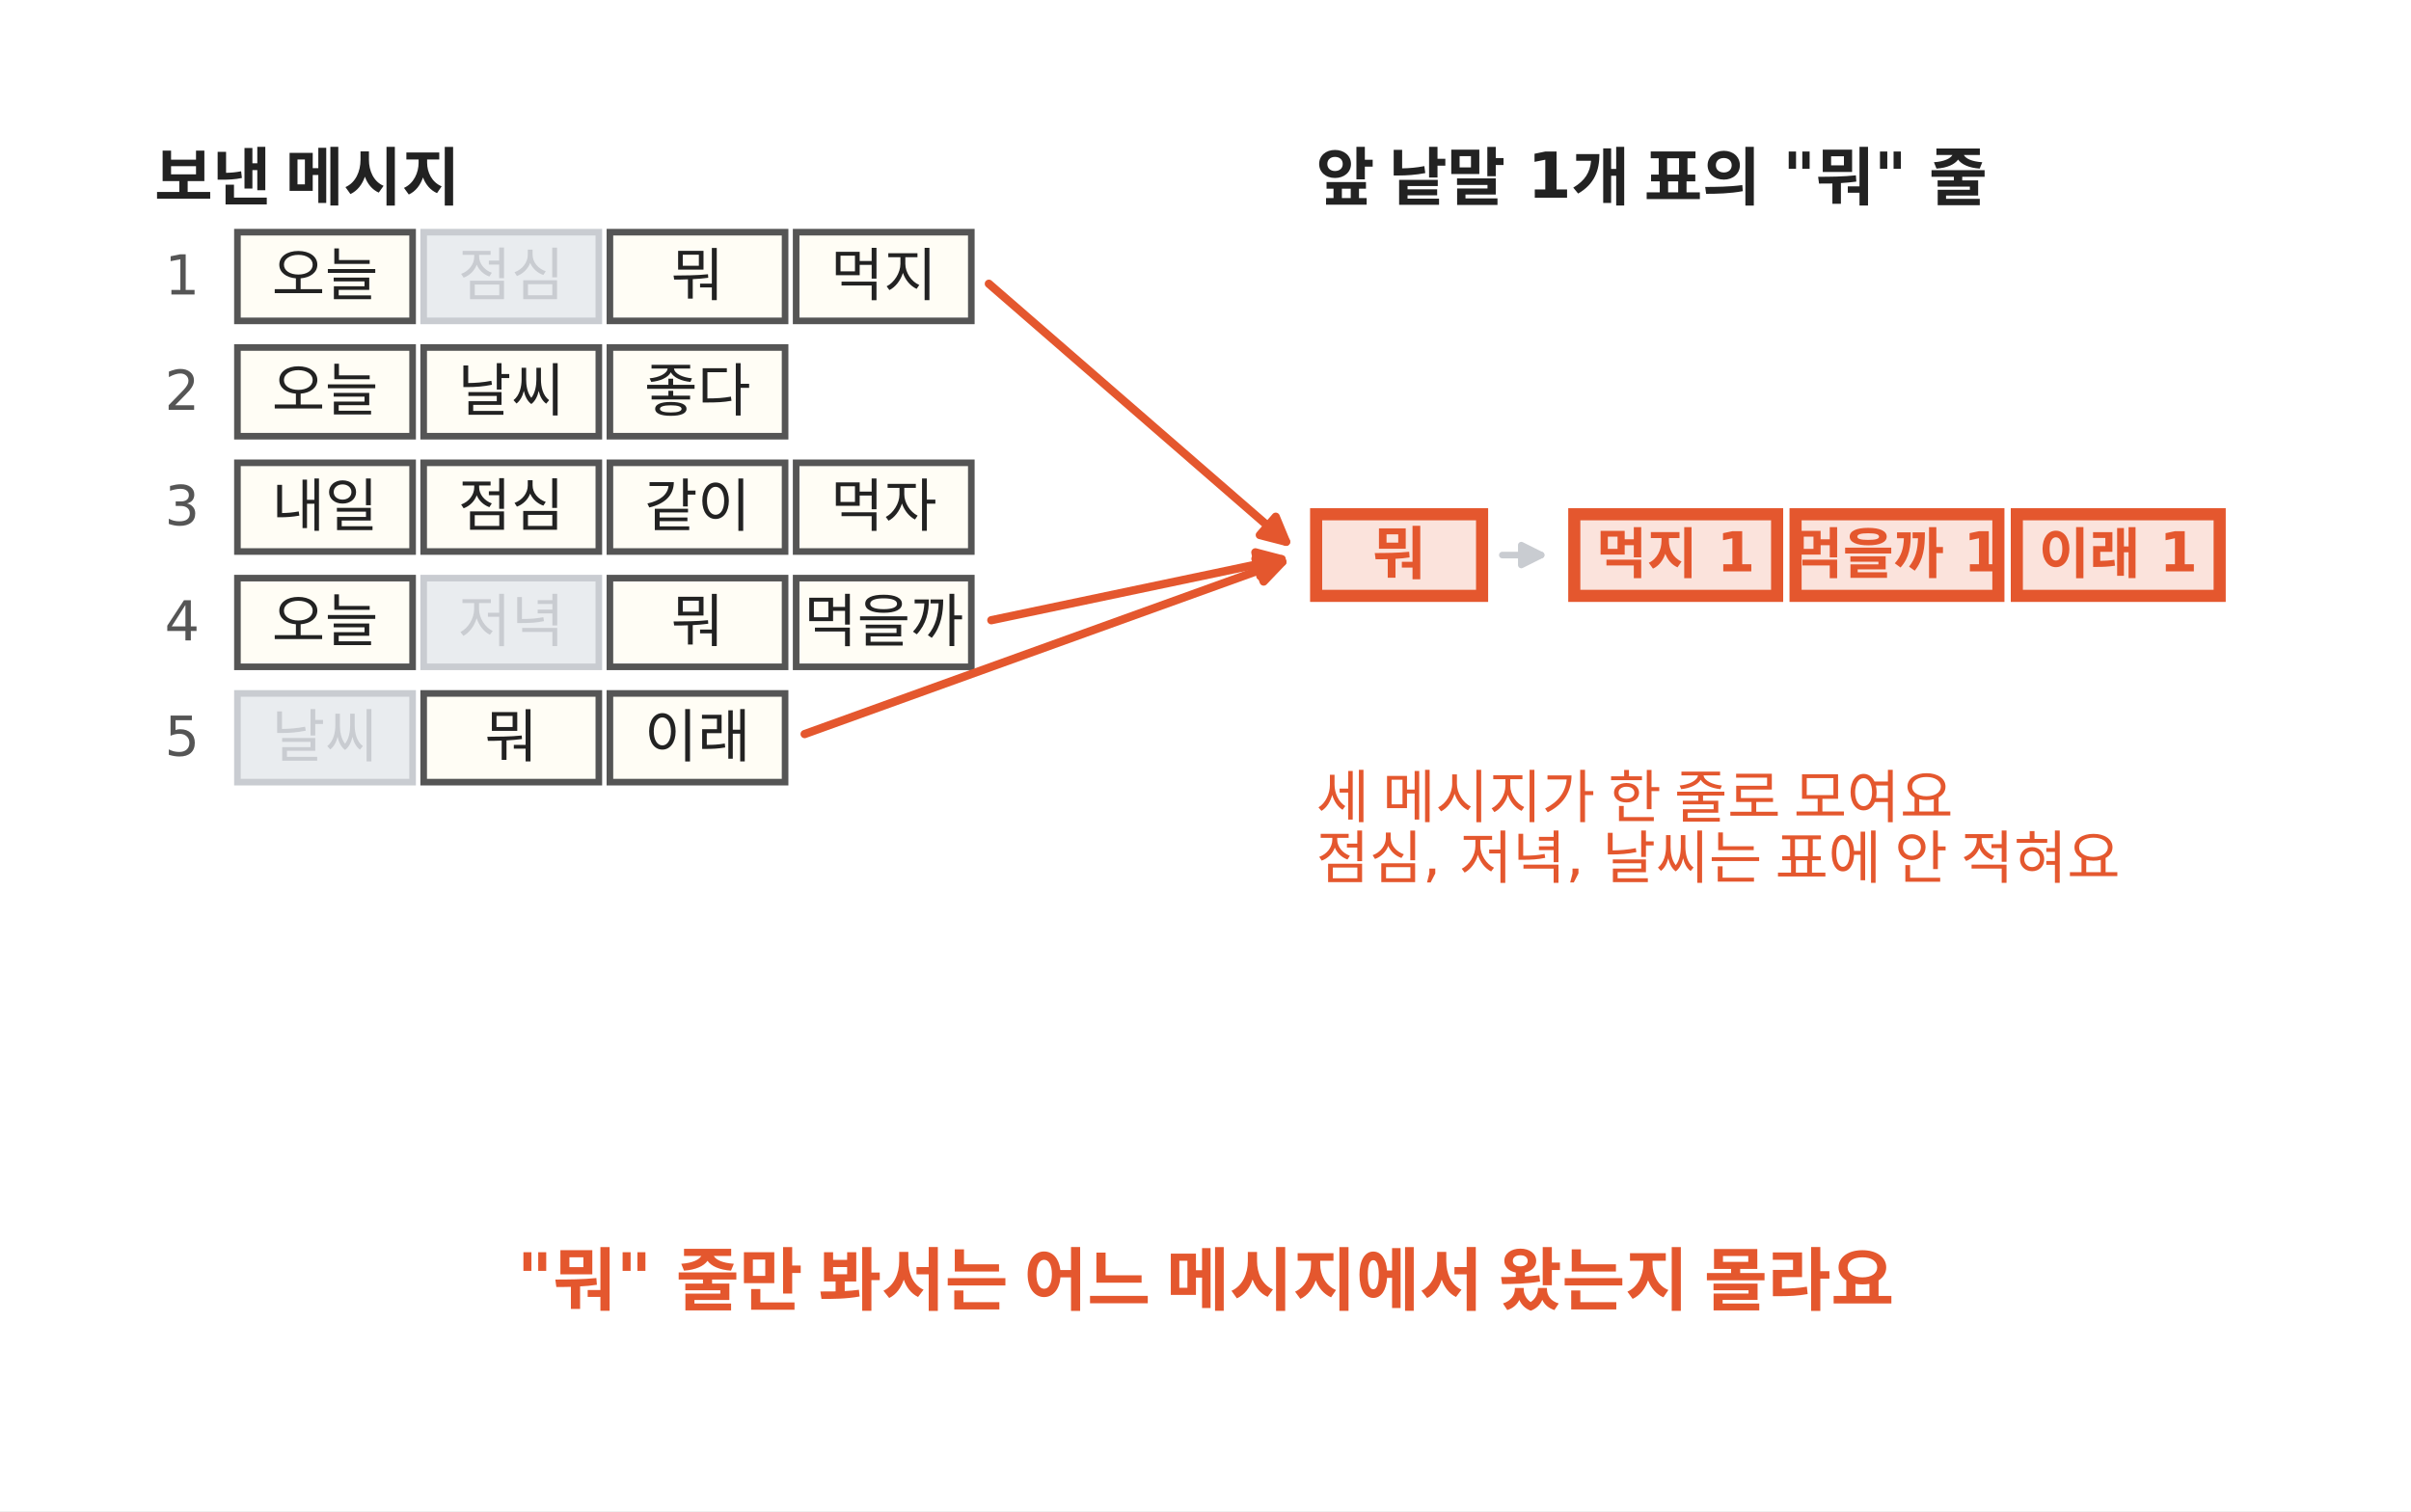
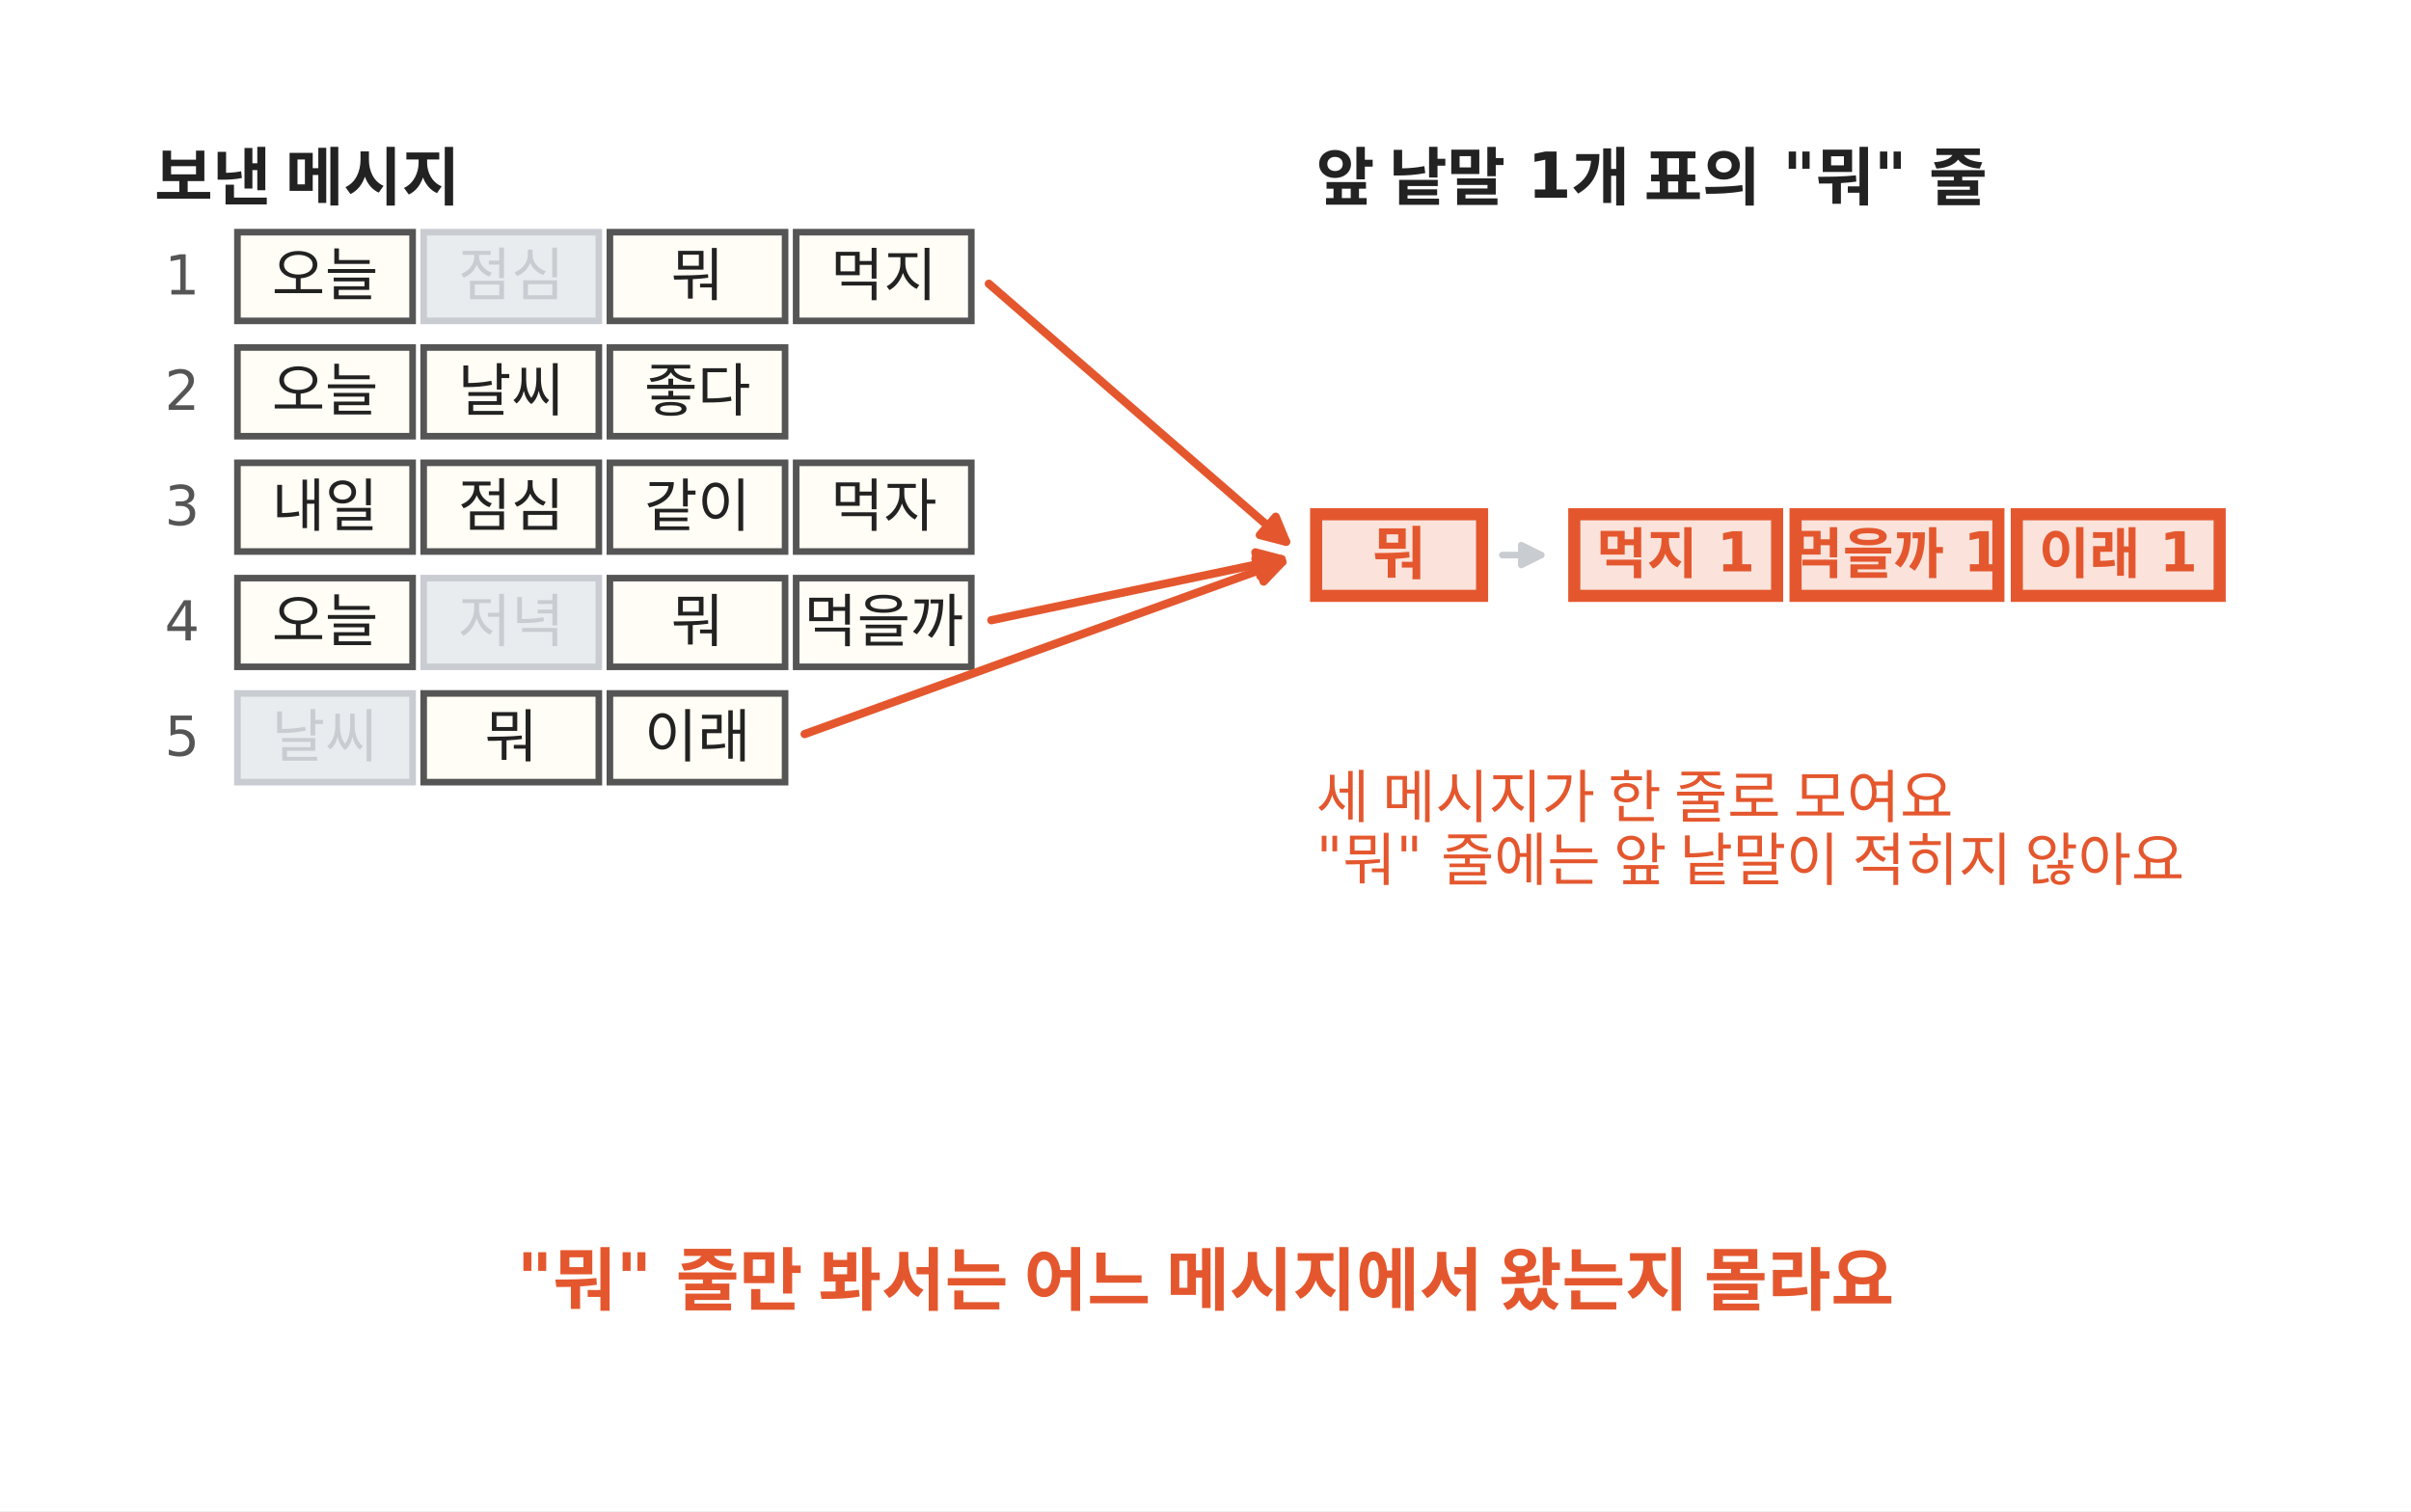
<svg xmlns="http://www.w3.org/2000/svg" width="437.76pt" height="274.392pt" viewBox="0 0 437.76 274.392" version="1.1">
  <defs>
    <style type="text/css">*{stroke-linejoin: round; stroke-linecap: butt}</style>
  </defs>
  <g id="figure_1">
    <g id="patch_1">
      <path d="M 0 274.392  L 437.76 274.392  L 437.76 0  L 0 0  z " style="fill: #ffffff" />
    </g>
    <g id="axes_1">
      <g id="patch_2">
-         <path d="M 18 256.392  L 419.76 256.392  L 419.76 18  L 18 18  L 18 256.392  z " clip-path="url(#p12189860d4)" style="fill: none" />
+         <path d="M 18 256.392  L 419.76 256.392  L 419.76 18  L 18 18  L 18 256.392  z " clip-path="url(#p87f657944b)" style="fill: none" />
      </g>
      <g id="patch_3">
-         <path d="M 43.11 58.269  L 74.916 58.269  L 74.916 42.161  L 43.11 42.161  z " clip-path="url(#p12189860d4)" style="fill: #fffdf5; stroke: #555555; stroke-width: 1.2; stroke-linejoin: miter" />
+         <path d="M 43.11 58.269  L 74.916 58.269  L 74.916 42.161  L 43.11 42.161  z " clip-path="url(#p87f657944b)" style="fill: #fffdf5; stroke: #555555; stroke-width: 1.2; stroke-linejoin: miter" />
      </g>
      <g id="patch_4">
-         <path d="M 76.925 58.269  L 108.731 58.269  L 108.731 42.161  L 76.925 42.161  z " clip-path="url(#p12189860d4)" style="fill: #e9ecef; stroke: #c9ccd1; stroke-width: 1.2; stroke-linejoin: miter" />
+         <path d="M 76.925 58.269  L 108.731 58.269  L 108.731 42.161  L 76.925 42.161  z " clip-path="url(#p87f657944b)" style="fill: #e9ecef; stroke: #c9ccd1; stroke-width: 1.2; stroke-linejoin: miter" />
      </g>
      <g id="patch_5">
-         <path d="M 110.74 58.269  L 142.546 58.269  L 142.546 42.161  L 110.74 42.161  z " clip-path="url(#p12189860d4)" style="fill: #fffdf5; stroke: #555555; stroke-width: 1.2; stroke-linejoin: miter" />
+         <path d="M 110.74 58.269  L 142.546 58.269  L 142.546 42.161  L 110.74 42.161  z " clip-path="url(#p87f657944b)" style="fill: #fffdf5; stroke: #555555; stroke-width: 1.2; stroke-linejoin: miter" />
      </g>
      <g id="patch_6">
-         <path d="M 144.554 58.269  L 176.36 58.269  L 176.36 42.161  L 144.554 42.161  z " clip-path="url(#p12189860d4)" style="fill: #fffdf5; stroke: #555555; stroke-width: 1.2; stroke-linejoin: miter" />
+         <path d="M 144.554 58.269  L 176.36 58.269  L 176.36 42.161  L 144.554 42.161  z " clip-path="url(#p87f657944b)" style="fill: #fffdf5; stroke: #555555; stroke-width: 1.2; stroke-linejoin: miter" />
      </g>
      <g id="patch_7">
-         <path d="M 43.11 79.209  L 74.916 79.209  L 74.916 63.101  L 43.11 63.101  z " clip-path="url(#p12189860d4)" style="fill: #fffdf5; stroke: #555555; stroke-width: 1.2; stroke-linejoin: miter" />
+         <path d="M 43.11 79.209  L 74.916 79.209  L 74.916 63.101  L 43.11 63.101  z " clip-path="url(#p87f657944b)" style="fill: #fffdf5; stroke: #555555; stroke-width: 1.2; stroke-linejoin: miter" />
      </g>
      <g id="patch_8">
-         <path d="M 76.925 79.209  L 108.731 79.209  L 108.731 63.101  L 76.925 63.101  z " clip-path="url(#p12189860d4)" style="fill: #fffdf5; stroke: #555555; stroke-width: 1.2; stroke-linejoin: miter" />
+         <path d="M 76.925 79.209  L 108.731 79.209  L 108.731 63.101  L 76.925 63.101  z " clip-path="url(#p87f657944b)" style="fill: #fffdf5; stroke: #555555; stroke-width: 1.2; stroke-linejoin: miter" />
      </g>
      <g id="patch_9">
-         <path d="M 110.74 79.209  L 142.546 79.209  L 142.546 63.101  L 110.74 63.101  z " clip-path="url(#p12189860d4)" style="fill: #fffdf5; stroke: #555555; stroke-width: 1.2; stroke-linejoin: miter" />
+         <path d="M 110.74 79.209  L 142.546 79.209  L 142.546 63.101  L 110.74 63.101  z " clip-path="url(#p87f657944b)" style="fill: #fffdf5; stroke: #555555; stroke-width: 1.2; stroke-linejoin: miter" />
      </g>
      <g id="patch_10">
-         <path d="M 43.11 100.149  L 74.916 100.149  L 74.916 84.041  L 43.11 84.041  z " clip-path="url(#p12189860d4)" style="fill: #fffdf5; stroke: #555555; stroke-width: 1.2; stroke-linejoin: miter" />
+         <path d="M 43.11 100.149  L 74.916 100.149  L 74.916 84.041  L 43.11 84.041  z " clip-path="url(#p87f657944b)" style="fill: #fffdf5; stroke: #555555; stroke-width: 1.2; stroke-linejoin: miter" />
      </g>
      <g id="patch_11">
-         <path d="M 76.925 100.149  L 108.731 100.149  L 108.731 84.041  L 76.925 84.041  z " clip-path="url(#p12189860d4)" style="fill: #fffdf5; stroke: #555555; stroke-width: 1.2; stroke-linejoin: miter" />
+         <path d="M 76.925 100.149  L 108.731 100.149  L 108.731 84.041  L 76.925 84.041  z " clip-path="url(#p87f657944b)" style="fill: #fffdf5; stroke: #555555; stroke-width: 1.2; stroke-linejoin: miter" />
      </g>
      <g id="patch_12">
-         <path d="M 110.74 100.149  L 142.546 100.149  L 142.546 84.041  L 110.74 84.041  z " clip-path="url(#p12189860d4)" style="fill: #fffdf5; stroke: #555555; stroke-width: 1.2; stroke-linejoin: miter" />
+         <path d="M 110.74 100.149  L 142.546 100.149  L 142.546 84.041  L 110.74 84.041  z " clip-path="url(#p87f657944b)" style="fill: #fffdf5; stroke: #555555; stroke-width: 1.2; stroke-linejoin: miter" />
      </g>
      <g id="patch_13">
-         <path d="M 144.554 100.149  L 176.36 100.149  L 176.36 84.041  L 144.554 84.041  z " clip-path="url(#p12189860d4)" style="fill: #fffdf5; stroke: #555555; stroke-width: 1.2; stroke-linejoin: miter" />
+         <path d="M 144.554 100.149  L 176.36 100.149  L 176.36 84.041  L 144.554 84.041  z " clip-path="url(#p87f657944b)" style="fill: #fffdf5; stroke: #555555; stroke-width: 1.2; stroke-linejoin: miter" />
      </g>
      <g id="patch_14">
-         <path d="M 43.11 121.088  L 74.916 121.088  L 74.916 104.981  L 43.11 104.981  z " clip-path="url(#p12189860d4)" style="fill: #fffdf5; stroke: #555555; stroke-width: 1.2; stroke-linejoin: miter" />
+         <path d="M 43.11 121.088  L 74.916 121.088  L 74.916 104.981  L 43.11 104.981  z " clip-path="url(#p87f657944b)" style="fill: #fffdf5; stroke: #555555; stroke-width: 1.2; stroke-linejoin: miter" />
      </g>
      <g id="patch_15">
-         <path d="M 76.925 121.088  L 108.731 121.088  L 108.731 104.981  L 76.925 104.981  z " clip-path="url(#p12189860d4)" style="fill: #e9ecef; stroke: #c9ccd1; stroke-width: 1.2; stroke-linejoin: miter" />
+         <path d="M 76.925 121.088  L 108.731 121.088  L 108.731 104.981  L 76.925 104.981  z " clip-path="url(#p87f657944b)" style="fill: #e9ecef; stroke: #c9ccd1; stroke-width: 1.2; stroke-linejoin: miter" />
      </g>
      <g id="patch_16">
-         <path d="M 110.74 121.088  L 142.546 121.088  L 142.546 104.981  L 110.74 104.981  z " clip-path="url(#p12189860d4)" style="fill: #fffdf5; stroke: #555555; stroke-width: 1.2; stroke-linejoin: miter" />
+         <path d="M 110.74 121.088  L 142.546 121.088  L 142.546 104.981  L 110.74 104.981  z " clip-path="url(#p87f657944b)" style="fill: #fffdf5; stroke: #555555; stroke-width: 1.2; stroke-linejoin: miter" />
      </g>
      <g id="patch_17">
-         <path d="M 144.554 121.088  L 176.36 121.088  L 176.36 104.981  L 144.554 104.981  z " clip-path="url(#p12189860d4)" style="fill: #fffdf5; stroke: #555555; stroke-width: 1.2; stroke-linejoin: miter" />
+         <path d="M 144.554 121.088  L 176.36 121.088  L 176.36 104.981  L 144.554 104.981  z " clip-path="url(#p87f657944b)" style="fill: #fffdf5; stroke: #555555; stroke-width: 1.2; stroke-linejoin: miter" />
      </g>
      <g id="patch_18">
-         <path d="M 43.11 142.028  L 74.916 142.028  L 74.916 125.921  L 43.11 125.921  z " clip-path="url(#p12189860d4)" style="fill: #e9ecef; stroke: #c9ccd1; stroke-width: 1.2; stroke-linejoin: miter" />
+         <path d="M 43.11 142.028  L 74.916 142.028  L 74.916 125.921  L 43.11 125.921  z " clip-path="url(#p87f657944b)" style="fill: #e9ecef; stroke: #c9ccd1; stroke-width: 1.2; stroke-linejoin: miter" />
      </g>
      <g id="patch_19">
-         <path d="M 76.925 142.028  L 108.731 142.028  L 108.731 125.921  L 76.925 125.921  z " clip-path="url(#p12189860d4)" style="fill: #fffdf5; stroke: #555555; stroke-width: 1.2; stroke-linejoin: miter" />
+         <path d="M 76.925 142.028  L 108.731 142.028  L 108.731 125.921  L 76.925 125.921  z " clip-path="url(#p87f657944b)" style="fill: #fffdf5; stroke: #555555; stroke-width: 1.2; stroke-linejoin: miter" />
      </g>
      <g id="patch_20">
-         <path d="M 110.74 142.028  L 142.546 142.028  L 142.546 125.921  L 110.74 125.921  z " clip-path="url(#p12189860d4)" style="fill: #fffdf5; stroke: #555555; stroke-width: 1.2; stroke-linejoin: miter" />
+         <path d="M 110.74 142.028  L 142.546 142.028  L 142.546 125.921  L 110.74 125.921  z " clip-path="url(#p87f657944b)" style="fill: #fffdf5; stroke: #555555; stroke-width: 1.2; stroke-linejoin: miter" />
      </g>
      <g id="patch_21">
-         <path d="M 179.546 51.527  Q 207.161 75.503 233.51 98.379  " clip-path="url(#p12189860d4)" style="fill: none; stroke: #e4572e; stroke-width: 1.5; stroke-linecap: round" />
-         <path d="M 231.63 93.834  L 233.51 98.379  L 228.745 97.156  z " clip-path="url(#p12189860d4)" style="fill: #e4572e; stroke: #e4572e; stroke-width: 1.5; stroke-linecap: round" />
+         <path d="M 179.546 51.527  Q 207.161 75.503 233.51 98.379  " clip-path="url(#p87f657944b)" style="fill: none; stroke: #e4572e; stroke-width: 1.5; stroke-linecap: round" />
+         <path d="M 231.63 93.834  L 233.51 98.379  L 228.745 97.156  z " clip-path="url(#p87f657944b)" style="fill: #e4572e; stroke: #e4572e; stroke-width: 1.5; stroke-linecap: round" />
      </g>
      <g id="patch_22">
-         <path d="M 179.994 112.623  Q 207.164 106.913 232.693 101.549  " clip-path="url(#p12189860d4)" style="fill: none; stroke: #e4572e; stroke-width: 1.5; stroke-linecap: round" />
-         <path d="M 227.935 100.301  L 232.693 101.549  L 228.84 104.606  z " clip-path="url(#p12189860d4)" style="fill: #e4572e; stroke: #e4572e; stroke-width: 1.5; stroke-linecap: round" />
+         <path d="M 179.994 112.623  Q 207.164 106.913 232.693 101.549  " clip-path="url(#p87f657944b)" style="fill: none; stroke: #e4572e; stroke-width: 1.5; stroke-linecap: round" />
+         <path d="M 227.935 100.301  L 232.693 101.549  L 228.84 104.606  z " clip-path="url(#p87f657944b)" style="fill: #e4572e; stroke: #e4572e; stroke-width: 1.5; stroke-linecap: round" />
      </g>
      <g id="patch_23">
-         <path d="M 146.099 133.297  Q 190.255 117.384 232.832 102.039  " clip-path="url(#p12189860d4)" style="fill: none; stroke: #e4572e; stroke-width: 1.5; stroke-linecap: round" />
-         <path d="M 227.947 101.461  L 232.832 102.039  L 229.439 105.601  z " clip-path="url(#p12189860d4)" style="fill: #e4572e; stroke: #e4572e; stroke-width: 1.5; stroke-linecap: round" />
+         <path d="M 146.099 133.297  Q 190.255 117.384 232.832 102.039  " clip-path="url(#p87f657944b)" style="fill: none; stroke: #e4572e; stroke-width: 1.5; stroke-linecap: round" />
+         <path d="M 227.947 101.461  L 232.832 102.039  L 229.439 105.601  z " clip-path="url(#p87f657944b)" style="fill: #e4572e; stroke: #e4572e; stroke-width: 1.5; stroke-linecap: round" />
      </g>
      <g id="patch_24">
-         <path d="M 238.968 108.202  L 269.1 108.202  L 269.1 93.383  L 238.968 93.383  z " clip-path="url(#p12189860d4)" style="fill: #fbe3dc; stroke: #e4572e; stroke-width: 2.2; stroke-linejoin: miter" />
+         <path d="M 238.968 108.202  L 269.1 108.202  L 269.1 93.383  L 238.968 93.383  z " clip-path="url(#p87f657944b)" style="fill: #fbe3dc; stroke: #e4572e; stroke-width: 2.2; stroke-linejoin: miter" />
      </g>
      <g id="patch_25">
-         <path d="M 272.773 100.793  Q 276.967 100.793 279.819 100.793  " clip-path="url(#p12189860d4)" style="fill: none; stroke: #c9ccd1; stroke-width: 1.2; stroke-linecap: round" />
-         <path d="M 276.219 98.993  L 279.819 100.793  L 276.219 102.593  z " clip-path="url(#p12189860d4)" style="fill: #c9ccd1; stroke: #c9ccd1; stroke-width: 1.2; stroke-linecap: round" />
+         <path d="M 272.773 100.793  Q 276.967 100.793 279.819 100.793  " clip-path="url(#p87f657944b)" style="fill: none; stroke: #c9ccd1; stroke-width: 1.2; stroke-linecap: round" />
+         <path d="M 276.219 98.993  L 279.819 100.793  L 276.219 102.593  z " clip-path="url(#p87f657944b)" style="fill: #c9ccd1; stroke: #c9ccd1; stroke-width: 1.2; stroke-linecap: round" />
      </g>
      <g id="patch_26">
-         <path d="M 285.84 108.202  L 322.668 108.202  L 322.668 93.383  L 285.84 93.383  z " clip-path="url(#p12189860d4)" style="fill: #fbe3dc; stroke: #e4572e; stroke-width: 2.2; stroke-linejoin: miter" />
+         <path d="M 285.84 108.202  L 322.668 108.202  L 322.668 93.383  L 285.84 93.383  z " clip-path="url(#p87f657944b)" style="fill: #fbe3dc; stroke: #e4572e; stroke-width: 2.2; stroke-linejoin: miter" />
      </g>
      <g id="patch_27">
-         <path d="M 326.016 108.202  L 362.844 108.202  L 362.844 93.383  L 326.016 93.383  z " clip-path="url(#p12189860d4)" style="fill: #fbe3dc; stroke: #e4572e; stroke-width: 2.2; stroke-linejoin: miter" />
+         <path d="M 326.016 108.202  L 362.844 108.202  L 362.844 93.383  L 326.016 93.383  z " clip-path="url(#p87f657944b)" style="fill: #fbe3dc; stroke: #e4572e; stroke-width: 2.2; stroke-linejoin: miter" />
      </g>
      <g id="patch_28">
-         <path d="M 366.192 108.202  L 403.02 108.202  L 403.02 93.383  L 366.192 93.383  z " clip-path="url(#p12189860d4)" style="fill: #fbe3dc; stroke: #e4572e; stroke-width: 2.2; stroke-linejoin: miter" />
+         <path d="M 366.192 108.202  L 403.02 108.202  L 403.02 93.383  L 366.192 93.383  z " clip-path="url(#p87f657944b)" style="fill: #fbe3dc; stroke: #e4572e; stroke-width: 2.2; stroke-linejoin: miter" />
      </g>
      <g id="text_1">
        <text style="fill: #222222; font: 700 11.5px 'Apple SD Gothic Neo', 'Noto Sans KR', 'Malgun Gothic', 'DejaVu Sans', 'Bitstream Vera Sans', 'Computer Modern Sans Serif', 'Lucida Grande', 'Verdana', 'Geneva', 'Lucid', 'Arial', 'Helvetica', 'Avant Garde', sans-serif; text-anchor: start" x="28.044" y="36.304" transform="rotate(-0 28.044 36.30439)">보낸 메시지</text>
      </g>
      <g id="text_2">
        <text style="fill: #222222; font: 700 11.5px 'Apple SD Gothic Neo', 'Noto Sans KR', 'Malgun Gothic', 'DejaVu Sans', 'Bitstream Vera Sans', 'Computer Modern Sans Serif', 'Lucida Grande', 'Verdana', 'Geneva', 'Lucid', 'Arial', 'Helvetica', 'Avant Garde', sans-serif; text-anchor: start" x="238.968" y="36.304" transform="rotate(-0 238.968 36.30439)">앞 낱말 1개 표의 "뭐" 줄</text>
      </g>
      <g id="text_3">
        <text style="fill: #555555; font: 10px 'Apple SD Gothic Neo', 'Noto Sans KR', 'Malgun Gothic', 'DejaVu Sans', 'Bitstream Vera Sans', 'Computer Modern Sans Serif', 'Lucida Grande', 'Verdana', 'Geneva', 'Lucid', 'Arial', 'Helvetica', 'Avant Garde', sans-serif; text-anchor: middle" x="33.066" y="53.475" transform="rotate(-0 33.066 53.47529)">1</text>
      </g>
      <g id="text_4">
        <text style="fill: #222222; font: 10.5px 'Apple SD Gothic Neo', 'Noto Sans KR', 'Malgun Gothic', 'DejaVu Sans', 'Bitstream Vera Sans', 'Computer Modern Sans Serif', 'Lucida Grande', 'Verdana', 'Geneva', 'Lucid', 'Arial', 'Helvetica', 'Avant Garde', sans-serif; text-anchor: middle" x="59.013" y="53.638" transform="rotate(-0 59.013 53.6383)">오늘</text>
      </g>
      <g id="text_5">
        <text style="fill: #c9ccd1; font: 10.5px 'Apple SD Gothic Neo', 'Noto Sans KR', 'Malgun Gothic', 'DejaVu Sans', 'Bitstream Vera Sans', 'Computer Modern Sans Serif', 'Lucida Grande', 'Verdana', 'Geneva', 'Lucid', 'Arial', 'Helvetica', 'Avant Garde', sans-serif; text-anchor: middle" x="92.828" y="53.638" transform="rotate(-0 92.8278 53.6383)">점심</text>
      </g>
      <g id="text_6">
        <text style="fill: #222222; font: 10.5px 'Apple SD Gothic Neo', 'Noto Sans KR', 'Malgun Gothic', 'DejaVu Sans', 'Bitstream Vera Sans', 'Computer Modern Sans Serif', 'Lucida Grande', 'Verdana', 'Geneva', 'Lucid', 'Arial', 'Helvetica', 'Avant Garde', sans-serif; text-anchor: middle" x="126.643" y="53.692" transform="rotate(-0 126.6426 53.69162)">뭐</text>
      </g>
      <g id="text_7">
        <text style="fill: #222222; font: 10.5px 'Apple SD Gothic Neo', 'Noto Sans KR', 'Malgun Gothic', 'DejaVu Sans', 'Bitstream Vera Sans', 'Computer Modern Sans Serif', 'Lucida Grande', 'Verdana', 'Geneva', 'Lucid', 'Arial', 'Helvetica', 'Avant Garde', sans-serif; text-anchor: middle" x="160.457" y="53.692" transform="rotate(-0 160.4574 53.69162)">먹지</text>
      </g>
      <g id="text_8">
        <text style="fill: #555555; font: 10px 'Apple SD Gothic Neo', 'Noto Sans KR', 'Malgun Gothic', 'DejaVu Sans', 'Bitstream Vera Sans', 'Computer Modern Sans Serif', 'Lucida Grande', 'Verdana', 'Geneva', 'Lucid', 'Arial', 'Helvetica', 'Avant Garde', sans-serif; text-anchor: middle" x="33.066" y="74.415" transform="rotate(-0 33.066 74.41513)">2</text>
      </g>
      <g id="text_9">
        <text style="fill: #222222; font: 10.5px 'Apple SD Gothic Neo', 'Noto Sans KR', 'Malgun Gothic', 'DejaVu Sans', 'Bitstream Vera Sans', 'Computer Modern Sans Serif', 'Lucida Grande', 'Verdana', 'Geneva', 'Lucid', 'Arial', 'Helvetica', 'Avant Garde', sans-serif; text-anchor: middle" x="59.013" y="74.578" transform="rotate(-0 59.013 74.57814)">오늘</text>
      </g>
      <g id="text_10">
        <text style="fill: #222222; font: 10.5px 'Apple SD Gothic Neo', 'Noto Sans KR', 'Malgun Gothic', 'DejaVu Sans', 'Bitstream Vera Sans', 'Computer Modern Sans Serif', 'Lucida Grande', 'Verdana', 'Geneva', 'Lucid', 'Arial', 'Helvetica', 'Avant Garde', sans-serif; text-anchor: middle" x="92.828" y="74.631" transform="rotate(-0 92.8278 74.63146)">날씨</text>
      </g>
      <g id="text_11">
        <text style="fill: #222222; font: 10.5px 'Apple SD Gothic Neo', 'Noto Sans KR', 'Malgun Gothic', 'DejaVu Sans', 'Bitstream Vera Sans', 'Computer Modern Sans Serif', 'Lucida Grande', 'Verdana', 'Geneva', 'Lucid', 'Arial', 'Helvetica', 'Avant Garde', sans-serif; text-anchor: middle" x="126.643" y="74.631" transform="rotate(-0 126.6426 74.63146)">좋다</text>
      </g>
      <g id="text_12">
        <text style="fill: #555555; font: 10px 'Apple SD Gothic Neo', 'Noto Sans KR', 'Malgun Gothic', 'DejaVu Sans', 'Bitstream Vera Sans', 'Computer Modern Sans Serif', 'Lucida Grande', 'Verdana', 'Geneva', 'Lucid', 'Arial', 'Helvetica', 'Avant Garde', sans-serif; text-anchor: middle" x="33.066" y="95.355" transform="rotate(-0 33.066 95.35497)">3</text>
      </g>
      <g id="text_13">
        <text style="fill: #222222; font: 10.5px 'Apple SD Gothic Neo', 'Noto Sans KR', 'Malgun Gothic', 'DejaVu Sans', 'Bitstream Vera Sans', 'Computer Modern Sans Serif', 'Lucida Grande', 'Verdana', 'Geneva', 'Lucid', 'Arial', 'Helvetica', 'Avant Garde', sans-serif; text-anchor: middle" x="59.013" y="95.571" transform="rotate(-0 59.013 95.5713)">내일</text>
      </g>
      <g id="text_14">
        <text style="fill: #222222; font: 10.5px 'Apple SD Gothic Neo', 'Noto Sans KR', 'Malgun Gothic', 'DejaVu Sans', 'Bitstream Vera Sans', 'Computer Modern Sans Serif', 'Lucida Grande', 'Verdana', 'Geneva', 'Lucid', 'Arial', 'Helvetica', 'Avant Garde', sans-serif; text-anchor: middle" x="92.828" y="95.518" transform="rotate(-0 92.8278 95.51798)">점심</text>
      </g>
      <g id="text_15">
        <text style="fill: #222222; font: 10.5px 'Apple SD Gothic Neo', 'Noto Sans KR', 'Malgun Gothic', 'DejaVu Sans', 'Bitstream Vera Sans', 'Computer Modern Sans Serif', 'Lucida Grande', 'Verdana', 'Geneva', 'Lucid', 'Arial', 'Helvetica', 'Avant Garde', sans-serif; text-anchor: middle" x="126.643" y="95.571" transform="rotate(-0 126.6426 95.5713)">같이</text>
      </g>
      <g id="text_16">
        <text style="fill: #222222; font: 10.5px 'Apple SD Gothic Neo', 'Noto Sans KR', 'Malgun Gothic', 'DejaVu Sans', 'Bitstream Vera Sans', 'Computer Modern Sans Serif', 'Lucida Grande', 'Verdana', 'Geneva', 'Lucid', 'Arial', 'Helvetica', 'Avant Garde', sans-serif; text-anchor: middle" x="160.457" y="95.571" transform="rotate(-0 160.4574 95.5713)">먹자</text>
      </g>
      <g id="text_17">
        <text style="fill: #555555; font: 10px 'Apple SD Gothic Neo', 'Noto Sans KR', 'Malgun Gothic', 'DejaVu Sans', 'Bitstream Vera Sans', 'Computer Modern Sans Serif', 'Lucida Grande', 'Verdana', 'Geneva', 'Lucid', 'Arial', 'Helvetica', 'Avant Garde', sans-serif; text-anchor: middle" x="33.066" y="116.295" transform="rotate(-0 33.066 116.2948)">4</text>
      </g>
      <g id="text_18">
        <text style="fill: #222222; font: 10.5px 'Apple SD Gothic Neo', 'Noto Sans KR', 'Malgun Gothic', 'DejaVu Sans', 'Bitstream Vera Sans', 'Computer Modern Sans Serif', 'Lucida Grande', 'Verdana', 'Geneva', 'Lucid', 'Arial', 'Helvetica', 'Avant Garde', sans-serif; text-anchor: middle" x="59.013" y="116.458" transform="rotate(-0 59.013 116.4578)">오늘</text>
      </g>
      <g id="text_19">
        <text style="fill: #c9ccd1; font: 10.5px 'Apple SD Gothic Neo', 'Noto Sans KR', 'Malgun Gothic', 'DejaVu Sans', 'Bitstream Vera Sans', 'Computer Modern Sans Serif', 'Lucida Grande', 'Verdana', 'Geneva', 'Lucid', 'Arial', 'Helvetica', 'Avant Garde', sans-serif; text-anchor: middle" x="92.828" y="116.511" transform="rotate(-0 92.8278 116.5111)">저녁</text>
      </g>
      <g id="text_20">
        <text style="fill: #222222; font: 10.5px 'Apple SD Gothic Neo', 'Noto Sans KR', 'Malgun Gothic', 'DejaVu Sans', 'Bitstream Vera Sans', 'Computer Modern Sans Serif', 'Lucida Grande', 'Verdana', 'Geneva', 'Lucid', 'Arial', 'Helvetica', 'Avant Garde', sans-serif; text-anchor: middle" x="126.643" y="116.511" transform="rotate(-0 126.6426 116.5111)">뭐</text>
      </g>
      <g id="text_21">
        <text style="fill: #222222; font: 10.5px 'Apple SD Gothic Neo', 'Noto Sans KR', 'Malgun Gothic', 'DejaVu Sans', 'Bitstream Vera Sans', 'Computer Modern Sans Serif', 'Lucida Grande', 'Verdana', 'Geneva', 'Lucid', 'Arial', 'Helvetica', 'Avant Garde', sans-serif; text-anchor: middle" x="160.457" y="116.511" transform="rotate(-0 160.4574 116.5111)">먹을까</text>
      </g>
      <g id="text_22">
        <text style="fill: #555555; font: 10px 'Apple SD Gothic Neo', 'Noto Sans KR', 'Malgun Gothic', 'DejaVu Sans', 'Bitstream Vera Sans', 'Computer Modern Sans Serif', 'Lucida Grande', 'Verdana', 'Geneva', 'Lucid', 'Arial', 'Helvetica', 'Avant Garde', sans-serif; text-anchor: middle" x="33.066" y="137.235" transform="rotate(-0 33.066 137.2346)">5</text>
      </g>
      <g id="text_23">
        <text style="fill: #c9ccd1; font: 10.5px 'Apple SD Gothic Neo', 'Noto Sans KR', 'Malgun Gothic', 'DejaVu Sans', 'Bitstream Vera Sans', 'Computer Modern Sans Serif', 'Lucida Grande', 'Verdana', 'Geneva', 'Lucid', 'Arial', 'Helvetica', 'Avant Garde', sans-serif; text-anchor: middle" x="59.013" y="137.451" transform="rotate(-0 59.013 137.451)">날씨</text>
      </g>
      <g id="text_24">
        <text style="fill: #222222; font: 10.5px 'Apple SD Gothic Neo', 'Noto Sans KR', 'Malgun Gothic', 'DejaVu Sans', 'Bitstream Vera Sans', 'Computer Modern Sans Serif', 'Lucida Grande', 'Verdana', 'Geneva', 'Lucid', 'Arial', 'Helvetica', 'Avant Garde', sans-serif; text-anchor: middle" x="92.828" y="137.451" transform="rotate(-0 92.8278 137.451)">뭐</text>
      </g>
      <g id="text_25">
        <text style="fill: #222222; font: 10.5px 'Apple SD Gothic Neo', 'Noto Sans KR', 'Malgun Gothic', 'DejaVu Sans', 'Bitstream Vera Sans', 'Computer Modern Sans Serif', 'Lucida Grande', 'Verdana', 'Geneva', 'Lucid', 'Arial', 'Helvetica', 'Avant Garde', sans-serif; text-anchor: middle" x="126.643" y="137.451" transform="rotate(-0 126.6426 137.451)">이래</text>
      </g>
      <g id="text_26">
        <text style="fill: #e4572e; font: 700 10.5px 'Apple SD Gothic Neo', 'Noto Sans KR', 'Malgun Gothic', 'DejaVu Sans', 'Bitstream Vera Sans', 'Computer Modern Sans Serif', 'Lucida Grande', 'Verdana', 'Geneva', 'Lucid', 'Arial', 'Helvetica', 'Avant Garde', sans-serif; text-anchor: middle" x="254.034" y="104.269" transform="rotate(-0 254.034 104.2694)">뭐</text>
      </g>
      <g id="text_27">
        <text style="fill: #e4572e; font: 700 10px 'Apple SD Gothic Neo', 'Noto Sans KR', 'Malgun Gothic', 'DejaVu Sans', 'Bitstream Vera Sans', 'Computer Modern Sans Serif', 'Lucida Grande', 'Verdana', 'Geneva', 'Lucid', 'Arial', 'Helvetica', 'Avant Garde', sans-serif; text-anchor: middle" x="304.254" y="104.104" transform="rotate(-0 304.254 104.1038)">먹지 1</text>
      </g>
      <g id="text_28">
        <text style="fill: #e4572e; font: 700 10px 'Apple SD Gothic Neo', 'Noto Sans KR', 'Malgun Gothic', 'DejaVu Sans', 'Bitstream Vera Sans', 'Computer Modern Sans Serif', 'Lucida Grande', 'Verdana', 'Geneva', 'Lucid', 'Arial', 'Helvetica', 'Avant Garde', sans-serif; text-anchor: middle" x="344.43" y="104.104" transform="rotate(-0 344.43 104.1038)">먹을까 1</text>
      </g>
      <g id="text_29">
        <text style="fill: #e4572e; font: 700 10px 'Apple SD Gothic Neo', 'Noto Sans KR', 'Malgun Gothic', 'DejaVu Sans', 'Bitstream Vera Sans', 'Computer Modern Sans Serif', 'Lucida Grande', 'Verdana', 'Geneva', 'Lucid', 'Arial', 'Helvetica', 'Avant Garde', sans-serif; text-anchor: middle" x="384.606" y="104.104" transform="rotate(-0 384.606 104.1038)">이래 1</text>
      </g>
      <g id="text_30">
        <text style="fill: #e4572e; font: 10.5px 'Apple SD Gothic Neo', 'Noto Sans KR', 'Malgun Gothic', 'DejaVu Sans', 'Bitstream Vera Sans', 'Computer Modern Sans Serif', 'Lucida Grande', 'Verdana', 'Geneva', 'Lucid', 'Arial', 'Helvetica', 'Avant Garde', sans-serif" transform="translate(238.968 148.4828)">세 메시지가 한 줄로 모여요</text>
-         <text style="fill: #e4572e; font: 10.5px 'Apple SD Gothic Neo', 'Noto Sans KR', 'Malgun Gothic', 'DejaVu Sans', 'Bitstream Vera Sans', 'Computer Modern Sans Serif', 'Lucida Grande', 'Verdana', 'Geneva', 'Lucid', 'Arial', 'Helvetica', 'Avant Garde', sans-serif" transform="translate(238.968 159.5)">점심, 저녁, 날씨는 표에 안 적혀요</text>
+         <text style="fill: #e4572e; font: 10.5px 'Apple SD Gothic Neo', 'Noto Sans KR', 'Malgun Gothic', 'DejaVu Sans', 'Bitstream Vera Sans', 'Computer Modern Sans Serif', 'Lucida Grande', 'Verdana', 'Geneva', 'Lucid', 'Arial', 'Helvetica', 'Avant Garde', sans-serif" transform="translate(238.968 159.4114)">"뭐" 줄에는 앞 낱말이 적히지 않아요</text>
      </g>
      <g id="text_31">
        <text style="fill: #e4572e; font: 700 12.5px 'Apple SD Gothic Neo', 'Noto Sans KR', 'Malgun Gothic', 'DejaVu Sans', 'Bitstream Vera Sans', 'Computer Modern Sans Serif', 'Lucida Grande', 'Verdana', 'Geneva', 'Lucid', 'Arial', 'Helvetica', 'Avant Garde', sans-serif; text-anchor: middle" x="218.88" y="236.494" transform="rotate(-0 218.88 236.4943)">"뭐" 줄만 봐서는 어느 메시지에서 왔는지 몰라요</text>
      </g>
    </g>
  </g>
  <defs>
-     <clipPath id="p12189860d4">
+     <clipPath id="p87f657944b">
      <rect x="18" y="18" width="401.76" height="238.392" />
    </clipPath>
  </defs>
</svg>
